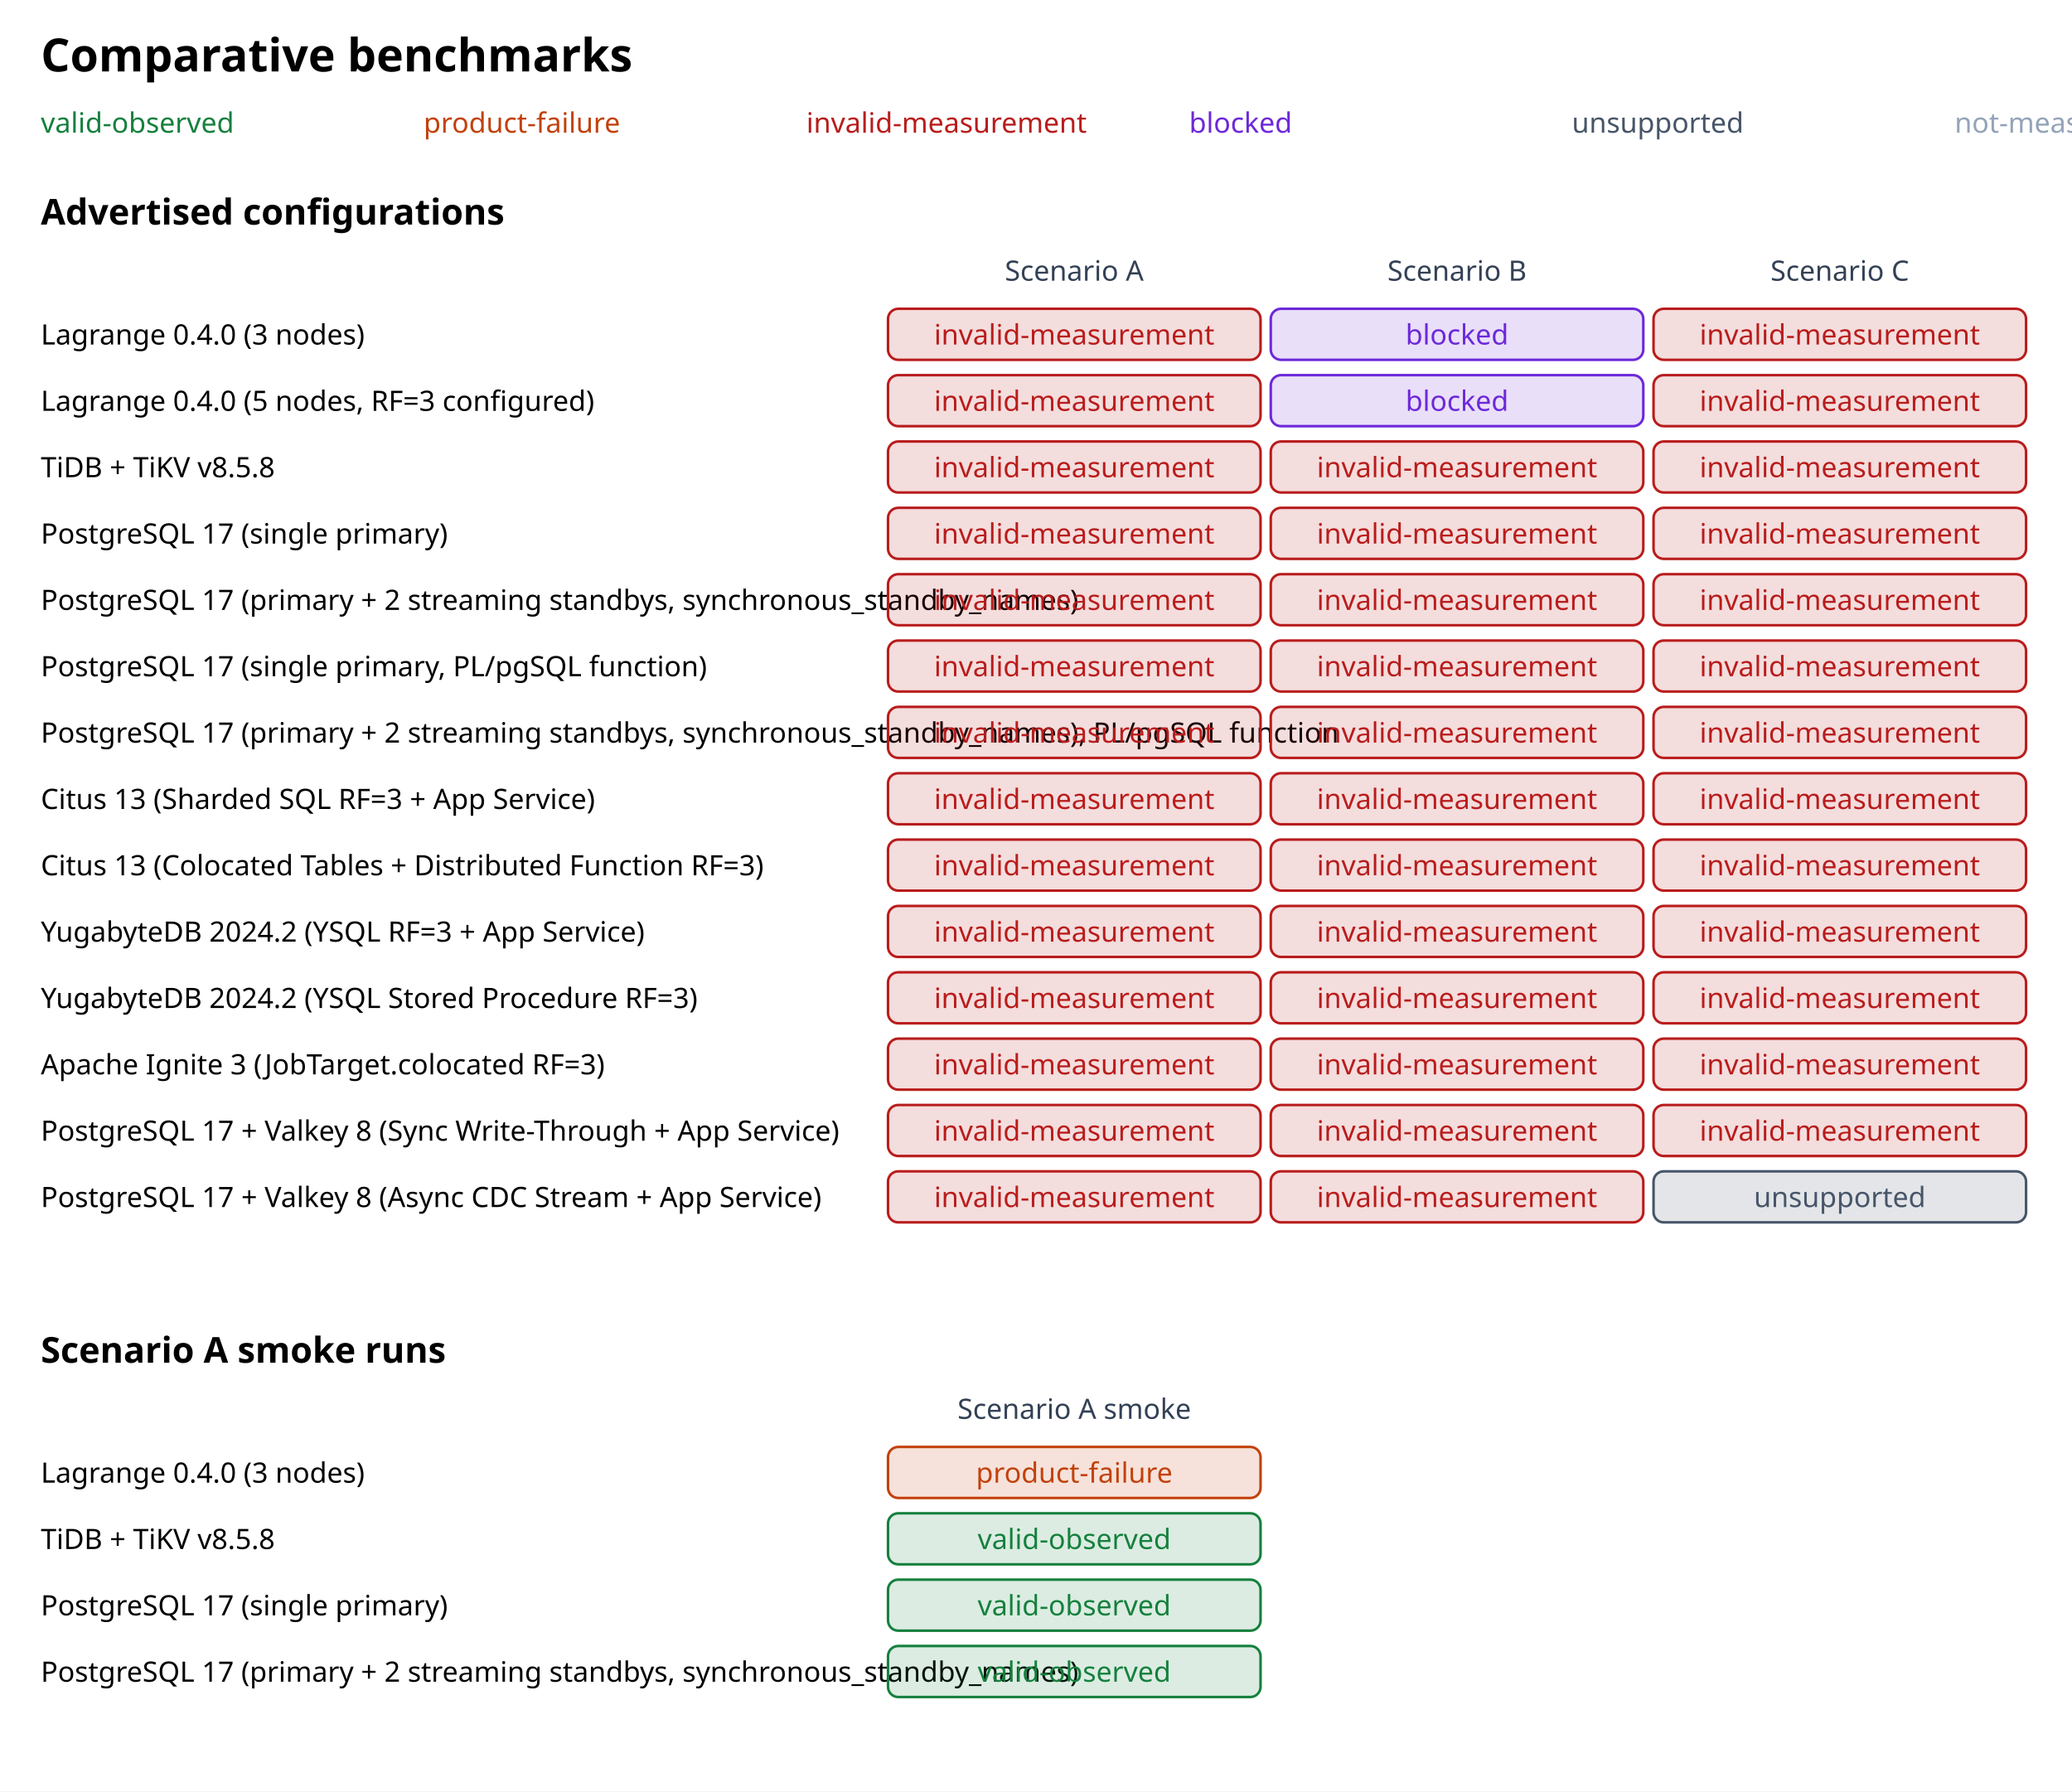
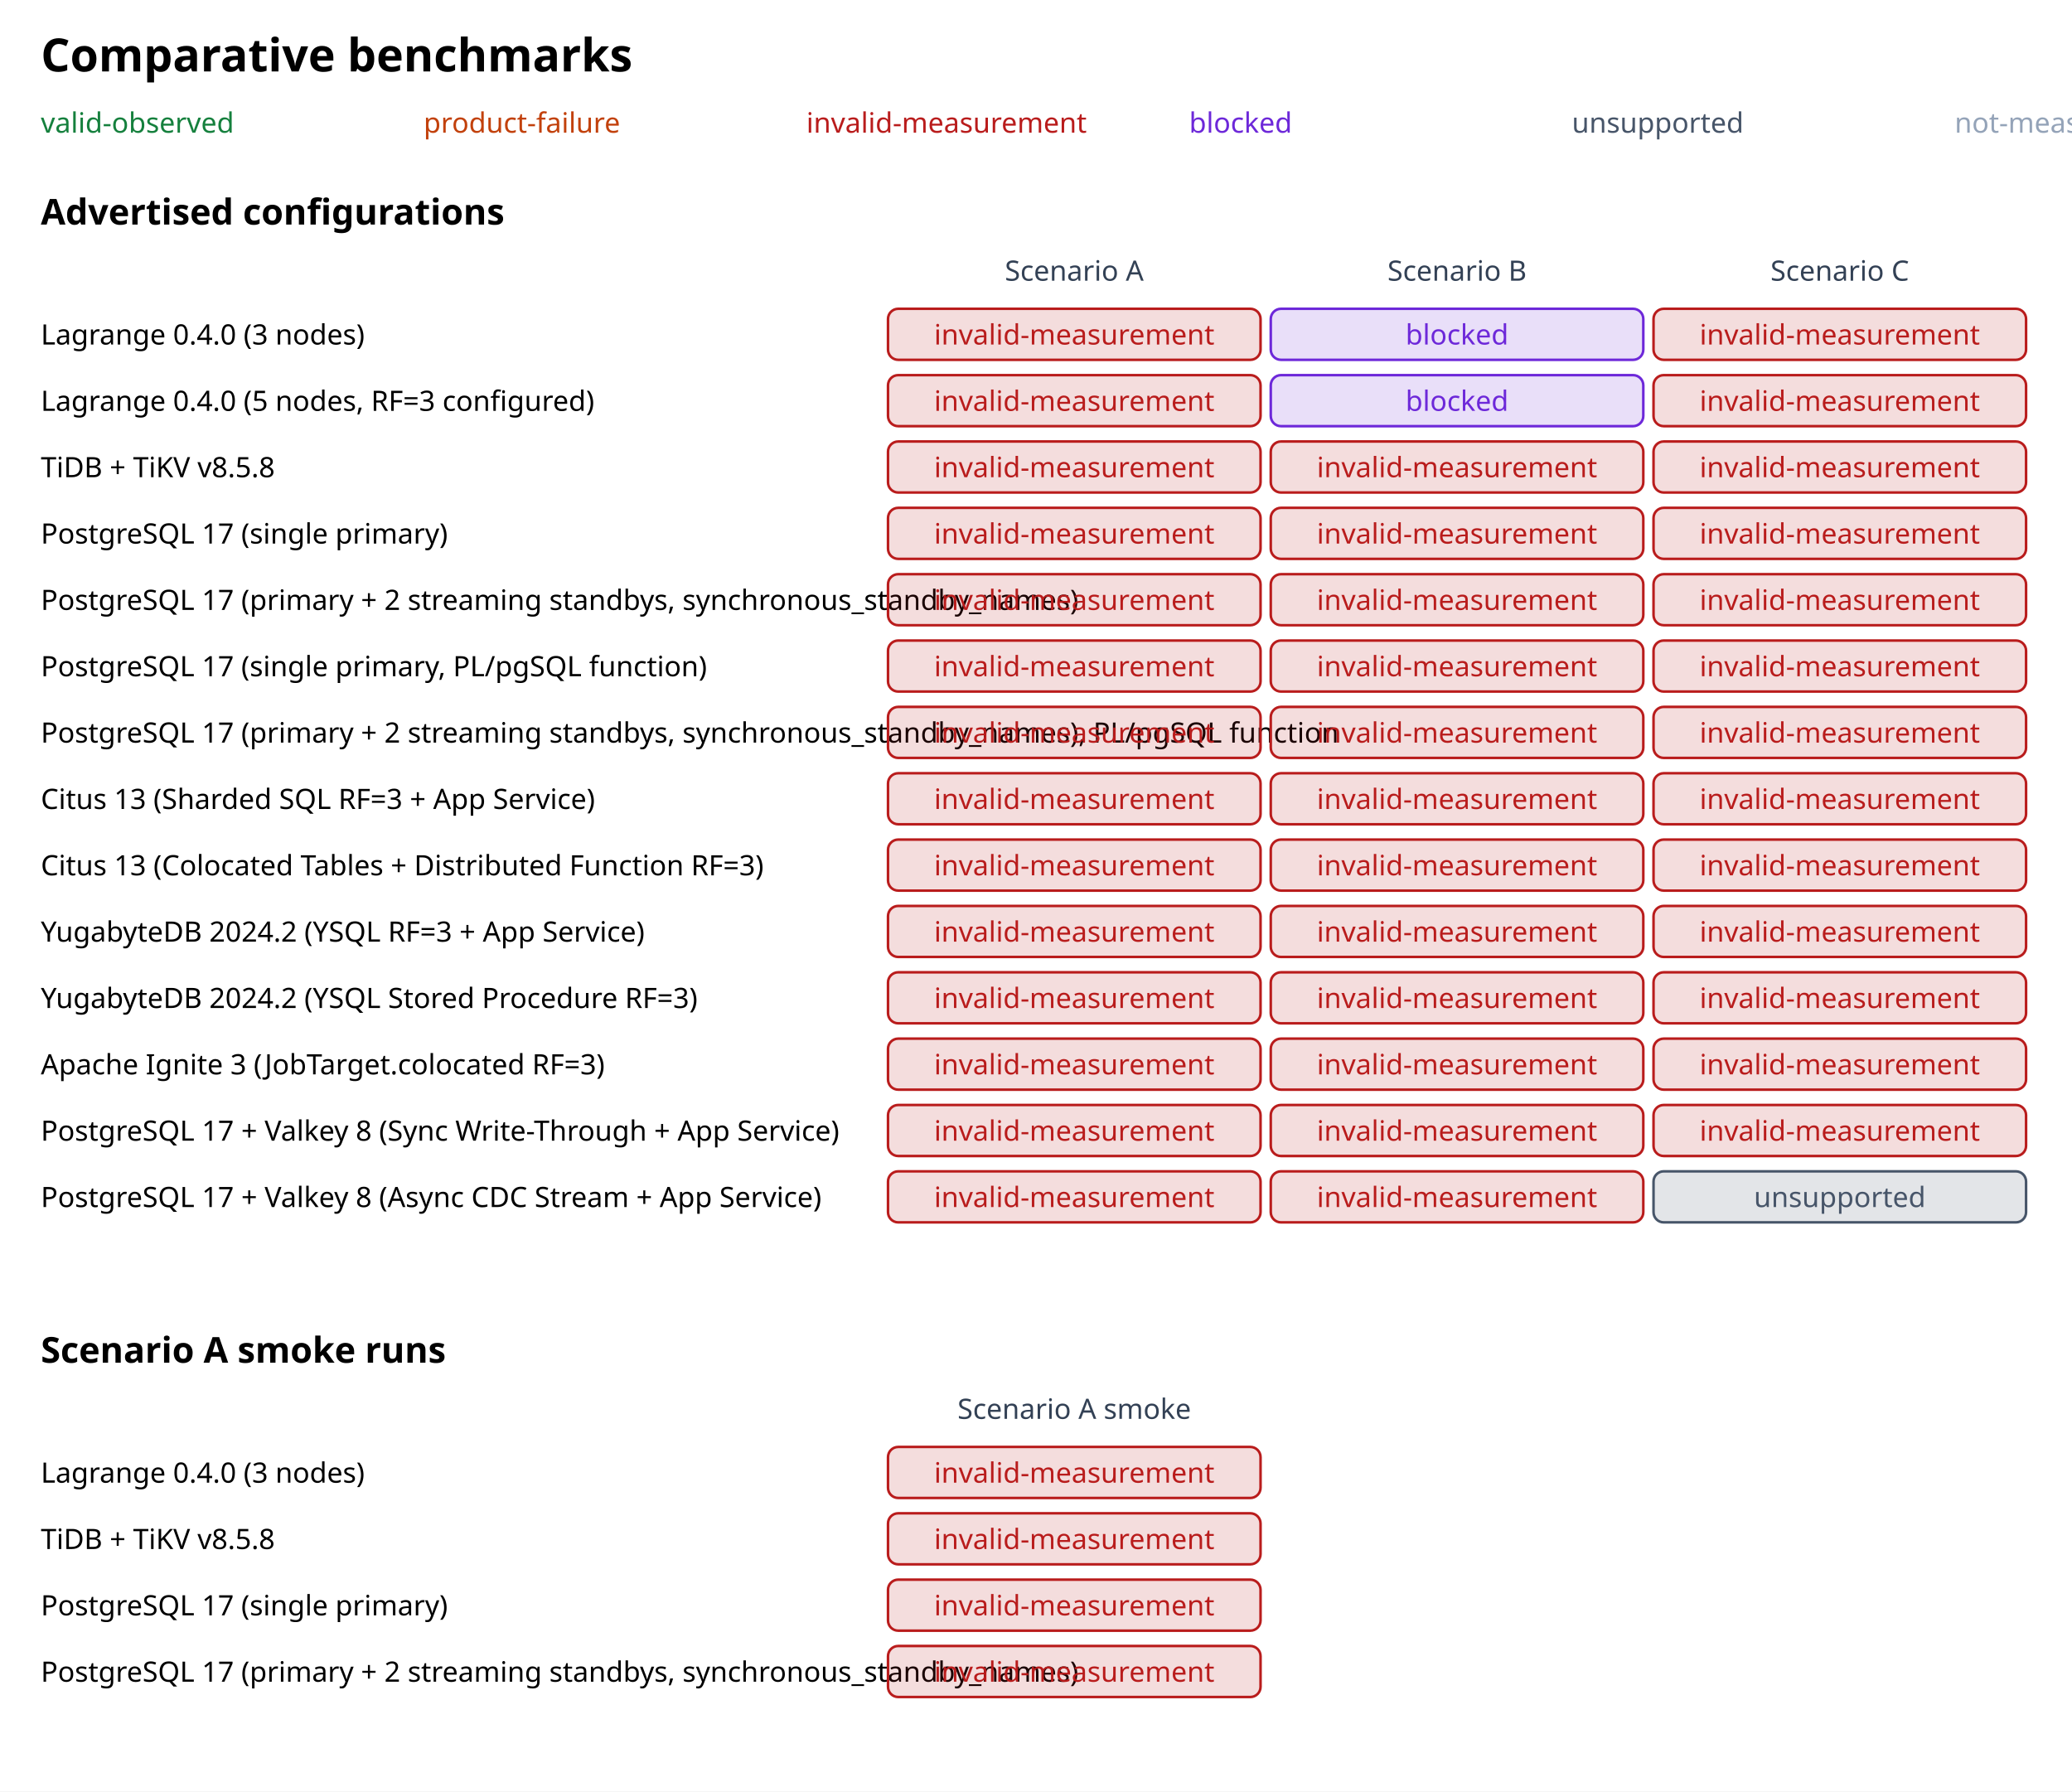
<svg xmlns="http://www.w3.org/2000/svg" width="812" height="702" viewBox="0 0 812 702" font-family="sans-serif">
  <rect width="100%" height="100%" fill="#ffffff" />
  <text x="16" y="28" font-size="18" font-weight="700">Comparative benchmarks</text>
  <text x="16" y="52" font-size="11" fill="#15803d">valid-observed</text>
  <text x="166" y="52" font-size="11" fill="#c2410c">product-failure</text>
  <text x="316" y="52" font-size="11" fill="#b91c1c">invalid-measurement</text>
  <text x="466" y="52" font-size="11" fill="#6d28d9">blocked</text>
  <text x="616" y="52" font-size="11" fill="#475569">unsupported</text>
  <text x="766" y="52" font-size="11" fill="#94a3b8">not-measured</text>
  <text x="16" y="88" font-size="14" font-weight="600">Advertised configurations</text>
  <text x="421" y="110" text-anchor="middle" font-size="11" fill="#334155">Scenario A</text>
  <text x="571" y="110" text-anchor="middle" font-size="11" fill="#334155">Scenario B</text>
  <text x="721" y="110" text-anchor="middle" font-size="11" fill="#334155">Scenario C</text>
  <text x="16" y="135" font-size="11">Lagrange 0.4.0 (3 nodes)</text>
  <g>
    <rect x="348" y="121" width="146" height="20" rx="4" fill="#b91c1c" fill-opacity="0.15" stroke="#b91c1c" />
    <text x="421" y="135" text-anchor="middle" font-size="11" fill="#b91c1c">invalid-measurement</text>
  </g>
  <g>
    <rect x="498" y="121" width="146" height="20" rx="4" fill="#6d28d9" fill-opacity="0.15" stroke="#6d28d9" />
    <text x="571" y="135" text-anchor="middle" font-size="11" fill="#6d28d9">blocked</text>
  </g>
  <g>
    <rect x="648" y="121" width="146" height="20" rx="4" fill="#b91c1c" fill-opacity="0.15" stroke="#b91c1c" />
    <text x="721" y="135" text-anchor="middle" font-size="11" fill="#b91c1c">invalid-measurement</text>
  </g>
  <text x="16" y="161" font-size="11">Lagrange 0.4.0 (5 nodes, RF=3 configured)</text>
  <g>
    <rect x="348" y="147" width="146" height="20" rx="4" fill="#b91c1c" fill-opacity="0.15" stroke="#b91c1c" />
    <text x="421" y="161" text-anchor="middle" font-size="11" fill="#b91c1c">invalid-measurement</text>
  </g>
  <g>
    <rect x="498" y="147" width="146" height="20" rx="4" fill="#6d28d9" fill-opacity="0.15" stroke="#6d28d9" />
    <text x="571" y="161" text-anchor="middle" font-size="11" fill="#6d28d9">blocked</text>
  </g>
  <g>
    <rect x="648" y="147" width="146" height="20" rx="4" fill="#b91c1c" fill-opacity="0.15" stroke="#b91c1c" />
    <text x="721" y="161" text-anchor="middle" font-size="11" fill="#b91c1c">invalid-measurement</text>
  </g>
  <text x="16" y="187" font-size="11">TiDB + TiKV v8.5.8</text>
  <g>
    <rect x="348" y="173" width="146" height="20" rx="4" fill="#b91c1c" fill-opacity="0.15" stroke="#b91c1c" />
    <text x="421" y="187" text-anchor="middle" font-size="11" fill="#b91c1c">invalid-measurement</text>
  </g>
  <g>
    <rect x="498" y="173" width="146" height="20" rx="4" fill="#b91c1c" fill-opacity="0.15" stroke="#b91c1c" />
    <text x="571" y="187" text-anchor="middle" font-size="11" fill="#b91c1c">invalid-measurement</text>
  </g>
  <g>
    <rect x="648" y="173" width="146" height="20" rx="4" fill="#b91c1c" fill-opacity="0.15" stroke="#b91c1c" />
    <text x="721" y="187" text-anchor="middle" font-size="11" fill="#b91c1c">invalid-measurement</text>
  </g>
  <text x="16" y="213" font-size="11">PostgreSQL 17 (single primary)</text>
  <g>
    <rect x="348" y="199" width="146" height="20" rx="4" fill="#b91c1c" fill-opacity="0.15" stroke="#b91c1c" />
    <text x="421" y="213" text-anchor="middle" font-size="11" fill="#b91c1c">invalid-measurement</text>
  </g>
  <g>
    <rect x="498" y="199" width="146" height="20" rx="4" fill="#b91c1c" fill-opacity="0.15" stroke="#b91c1c" />
    <text x="571" y="213" text-anchor="middle" font-size="11" fill="#b91c1c">invalid-measurement</text>
  </g>
  <g>
    <rect x="648" y="199" width="146" height="20" rx="4" fill="#b91c1c" fill-opacity="0.15" stroke="#b91c1c" />
    <text x="721" y="213" text-anchor="middle" font-size="11" fill="#b91c1c">invalid-measurement</text>
  </g>
  <text x="16" y="239" font-size="11">PostgreSQL 17 (primary + 2 streaming standbys, synchronous_standby_names)</text>
  <g>
    <rect x="348" y="225" width="146" height="20" rx="4" fill="#b91c1c" fill-opacity="0.15" stroke="#b91c1c" />
    <text x="421" y="239" text-anchor="middle" font-size="11" fill="#b91c1c">invalid-measurement</text>
  </g>
  <g>
    <rect x="498" y="225" width="146" height="20" rx="4" fill="#b91c1c" fill-opacity="0.15" stroke="#b91c1c" />
    <text x="571" y="239" text-anchor="middle" font-size="11" fill="#b91c1c">invalid-measurement</text>
  </g>
  <g>
    <rect x="648" y="225" width="146" height="20" rx="4" fill="#b91c1c" fill-opacity="0.15" stroke="#b91c1c" />
    <text x="721" y="239" text-anchor="middle" font-size="11" fill="#b91c1c">invalid-measurement</text>
  </g>
  <text x="16" y="265" font-size="11">PostgreSQL 17 (single primary, PL/pgSQL function)</text>
  <g>
    <rect x="348" y="251" width="146" height="20" rx="4" fill="#b91c1c" fill-opacity="0.15" stroke="#b91c1c" />
    <text x="421" y="265" text-anchor="middle" font-size="11" fill="#b91c1c">invalid-measurement</text>
  </g>
  <g>
    <rect x="498" y="251" width="146" height="20" rx="4" fill="#b91c1c" fill-opacity="0.15" stroke="#b91c1c" />
    <text x="571" y="265" text-anchor="middle" font-size="11" fill="#b91c1c">invalid-measurement</text>
  </g>
  <g>
    <rect x="648" y="251" width="146" height="20" rx="4" fill="#b91c1c" fill-opacity="0.15" stroke="#b91c1c" />
    <text x="721" y="265" text-anchor="middle" font-size="11" fill="#b91c1c">invalid-measurement</text>
  </g>
  <text x="16" y="291" font-size="11">PostgreSQL 17 (primary + 2 streaming standbys, synchronous_standby_names), PL/pgSQL function</text>
  <g>
    <rect x="348" y="277" width="146" height="20" rx="4" fill="#b91c1c" fill-opacity="0.15" stroke="#b91c1c" />
    <text x="421" y="291" text-anchor="middle" font-size="11" fill="#b91c1c">invalid-measurement</text>
  </g>
  <g>
    <rect x="498" y="277" width="146" height="20" rx="4" fill="#b91c1c" fill-opacity="0.15" stroke="#b91c1c" />
    <text x="571" y="291" text-anchor="middle" font-size="11" fill="#b91c1c">invalid-measurement</text>
  </g>
  <g>
    <rect x="648" y="277" width="146" height="20" rx="4" fill="#b91c1c" fill-opacity="0.15" stroke="#b91c1c" />
    <text x="721" y="291" text-anchor="middle" font-size="11" fill="#b91c1c">invalid-measurement</text>
  </g>
  <text x="16" y="317" font-size="11">Citus 13 (Sharded SQL RF=3 + App Service)</text>
  <g>
    <rect x="348" y="303" width="146" height="20" rx="4" fill="#b91c1c" fill-opacity="0.15" stroke="#b91c1c" />
    <text x="421" y="317" text-anchor="middle" font-size="11" fill="#b91c1c">invalid-measurement</text>
  </g>
  <g>
    <rect x="498" y="303" width="146" height="20" rx="4" fill="#b91c1c" fill-opacity="0.15" stroke="#b91c1c" />
    <text x="571" y="317" text-anchor="middle" font-size="11" fill="#b91c1c">invalid-measurement</text>
  </g>
  <g>
    <rect x="648" y="303" width="146" height="20" rx="4" fill="#b91c1c" fill-opacity="0.15" stroke="#b91c1c" />
    <text x="721" y="317" text-anchor="middle" font-size="11" fill="#b91c1c">invalid-measurement</text>
  </g>
  <text x="16" y="343" font-size="11">Citus 13 (Colocated Tables + Distributed Function RF=3)</text>
  <g>
    <rect x="348" y="329" width="146" height="20" rx="4" fill="#b91c1c" fill-opacity="0.15" stroke="#b91c1c" />
    <text x="421" y="343" text-anchor="middle" font-size="11" fill="#b91c1c">invalid-measurement</text>
  </g>
  <g>
    <rect x="498" y="329" width="146" height="20" rx="4" fill="#b91c1c" fill-opacity="0.15" stroke="#b91c1c" />
    <text x="571" y="343" text-anchor="middle" font-size="11" fill="#b91c1c">invalid-measurement</text>
  </g>
  <g>
    <rect x="648" y="329" width="146" height="20" rx="4" fill="#b91c1c" fill-opacity="0.15" stroke="#b91c1c" />
    <text x="721" y="343" text-anchor="middle" font-size="11" fill="#b91c1c">invalid-measurement</text>
  </g>
  <text x="16" y="369" font-size="11">YugabyteDB 2024.2 (YSQL RF=3 + App Service)</text>
  <g>
    <rect x="348" y="355" width="146" height="20" rx="4" fill="#b91c1c" fill-opacity="0.15" stroke="#b91c1c" />
    <text x="421" y="369" text-anchor="middle" font-size="11" fill="#b91c1c">invalid-measurement</text>
  </g>
  <g>
    <rect x="498" y="355" width="146" height="20" rx="4" fill="#b91c1c" fill-opacity="0.15" stroke="#b91c1c" />
    <text x="571" y="369" text-anchor="middle" font-size="11" fill="#b91c1c">invalid-measurement</text>
  </g>
  <g>
    <rect x="648" y="355" width="146" height="20" rx="4" fill="#b91c1c" fill-opacity="0.15" stroke="#b91c1c" />
    <text x="721" y="369" text-anchor="middle" font-size="11" fill="#b91c1c">invalid-measurement</text>
  </g>
  <text x="16" y="395" font-size="11">YugabyteDB 2024.2 (YSQL Stored Procedure RF=3)</text>
  <g>
    <rect x="348" y="381" width="146" height="20" rx="4" fill="#b91c1c" fill-opacity="0.15" stroke="#b91c1c" />
    <text x="421" y="395" text-anchor="middle" font-size="11" fill="#b91c1c">invalid-measurement</text>
  </g>
  <g>
    <rect x="498" y="381" width="146" height="20" rx="4" fill="#b91c1c" fill-opacity="0.15" stroke="#b91c1c" />
    <text x="571" y="395" text-anchor="middle" font-size="11" fill="#b91c1c">invalid-measurement</text>
  </g>
  <g>
    <rect x="648" y="381" width="146" height="20" rx="4" fill="#b91c1c" fill-opacity="0.15" stroke="#b91c1c" />
    <text x="721" y="395" text-anchor="middle" font-size="11" fill="#b91c1c">invalid-measurement</text>
  </g>
  <text x="16" y="421" font-size="11">Apache Ignite 3 (JobTarget.colocated RF=3)</text>
  <g>
    <rect x="348" y="407" width="146" height="20" rx="4" fill="#b91c1c" fill-opacity="0.15" stroke="#b91c1c" />
    <text x="421" y="421" text-anchor="middle" font-size="11" fill="#b91c1c">invalid-measurement</text>
  </g>
  <g>
    <rect x="498" y="407" width="146" height="20" rx="4" fill="#b91c1c" fill-opacity="0.15" stroke="#b91c1c" />
    <text x="571" y="421" text-anchor="middle" font-size="11" fill="#b91c1c">invalid-measurement</text>
  </g>
  <g>
    <rect x="648" y="407" width="146" height="20" rx="4" fill="#b91c1c" fill-opacity="0.15" stroke="#b91c1c" />
    <text x="721" y="421" text-anchor="middle" font-size="11" fill="#b91c1c">invalid-measurement</text>
  </g>
  <text x="16" y="447" font-size="11">PostgreSQL 17 + Valkey 8 (Sync Write-Through + App Service)</text>
  <g>
    <rect x="348" y="433" width="146" height="20" rx="4" fill="#b91c1c" fill-opacity="0.15" stroke="#b91c1c" />
    <text x="421" y="447" text-anchor="middle" font-size="11" fill="#b91c1c">invalid-measurement</text>
  </g>
  <g>
    <rect x="498" y="433" width="146" height="20" rx="4" fill="#b91c1c" fill-opacity="0.15" stroke="#b91c1c" />
    <text x="571" y="447" text-anchor="middle" font-size="11" fill="#b91c1c">invalid-measurement</text>
  </g>
  <g>
    <rect x="648" y="433" width="146" height="20" rx="4" fill="#b91c1c" fill-opacity="0.15" stroke="#b91c1c" />
    <text x="721" y="447" text-anchor="middle" font-size="11" fill="#b91c1c">invalid-measurement</text>
  </g>
  <text x="16" y="473" font-size="11">PostgreSQL 17 + Valkey 8 (Async CDC Stream + App Service)</text>
  <g>
    <rect x="348" y="459" width="146" height="20" rx="4" fill="#b91c1c" fill-opacity="0.15" stroke="#b91c1c" />
    <text x="421" y="473" text-anchor="middle" font-size="11" fill="#b91c1c">invalid-measurement</text>
  </g>
  <g>
    <rect x="498" y="459" width="146" height="20" rx="4" fill="#b91c1c" fill-opacity="0.15" stroke="#b91c1c" />
    <text x="571" y="473" text-anchor="middle" font-size="11" fill="#b91c1c">invalid-measurement</text>
  </g>
  <g>
    <rect x="648" y="459" width="146" height="20" rx="4" fill="#475569" fill-opacity="0.15" stroke="#475569" />
    <text x="721" y="473" text-anchor="middle" font-size="11" fill="#475569">unsupported</text>
  </g>
  <text x="16" y="534" font-size="14" font-weight="600">Scenario A smoke runs</text>
  <text x="421" y="556" text-anchor="middle" font-size="11" fill="#334155">Scenario A smoke</text>
  <text x="16" y="581" font-size="11">Lagrange 0.4.0 (3 nodes)</text>
  <g>
-     <rect x="348" y="567" width="146" height="20" rx="4" fill="#c2410c" fill-opacity="0.15" stroke="#c2410c" />
-     <text x="421" y="581" text-anchor="middle" font-size="11" fill="#c2410c">product-failure</text>
+     <rect x="348" y="567" width="146" height="20" rx="4" fill="#b91c1c" fill-opacity="0.15" stroke="#b91c1c" />
+     <text x="421" y="581" text-anchor="middle" font-size="11" fill="#b91c1c">invalid-measurement</text>
  </g>
  <text x="16" y="607" font-size="11">TiDB + TiKV v8.5.8</text>
  <g>
-     <rect x="348" y="593" width="146" height="20" rx="4" fill="#15803d" fill-opacity="0.15" stroke="#15803d" />
-     <text x="421" y="607" text-anchor="middle" font-size="11" fill="#15803d">valid-observed</text>
+     <rect x="348" y="593" width="146" height="20" rx="4" fill="#b91c1c" fill-opacity="0.15" stroke="#b91c1c" />
+     <text x="421" y="607" text-anchor="middle" font-size="11" fill="#b91c1c">invalid-measurement</text>
  </g>
  <text x="16" y="633" font-size="11">PostgreSQL 17 (single primary)</text>
  <g>
-     <rect x="348" y="619" width="146" height="20" rx="4" fill="#15803d" fill-opacity="0.15" stroke="#15803d" />
-     <text x="421" y="633" text-anchor="middle" font-size="11" fill="#15803d">valid-observed</text>
+     <rect x="348" y="619" width="146" height="20" rx="4" fill="#b91c1c" fill-opacity="0.15" stroke="#b91c1c" />
+     <text x="421" y="633" text-anchor="middle" font-size="11" fill="#b91c1c">invalid-measurement</text>
  </g>
  <text x="16" y="659" font-size="11">PostgreSQL 17 (primary + 2 streaming standbys, synchronous_standby_names)</text>
  <g>
-     <rect x="348" y="645" width="146" height="20" rx="4" fill="#15803d" fill-opacity="0.15" stroke="#15803d" />
-     <text x="421" y="659" text-anchor="middle" font-size="11" fill="#15803d">valid-observed</text>
+     <rect x="348" y="645" width="146" height="20" rx="4" fill="#b91c1c" fill-opacity="0.15" stroke="#b91c1c" />
+     <text x="421" y="659" text-anchor="middle" font-size="11" fill="#b91c1c">invalid-measurement</text>
  </g>
</svg>
